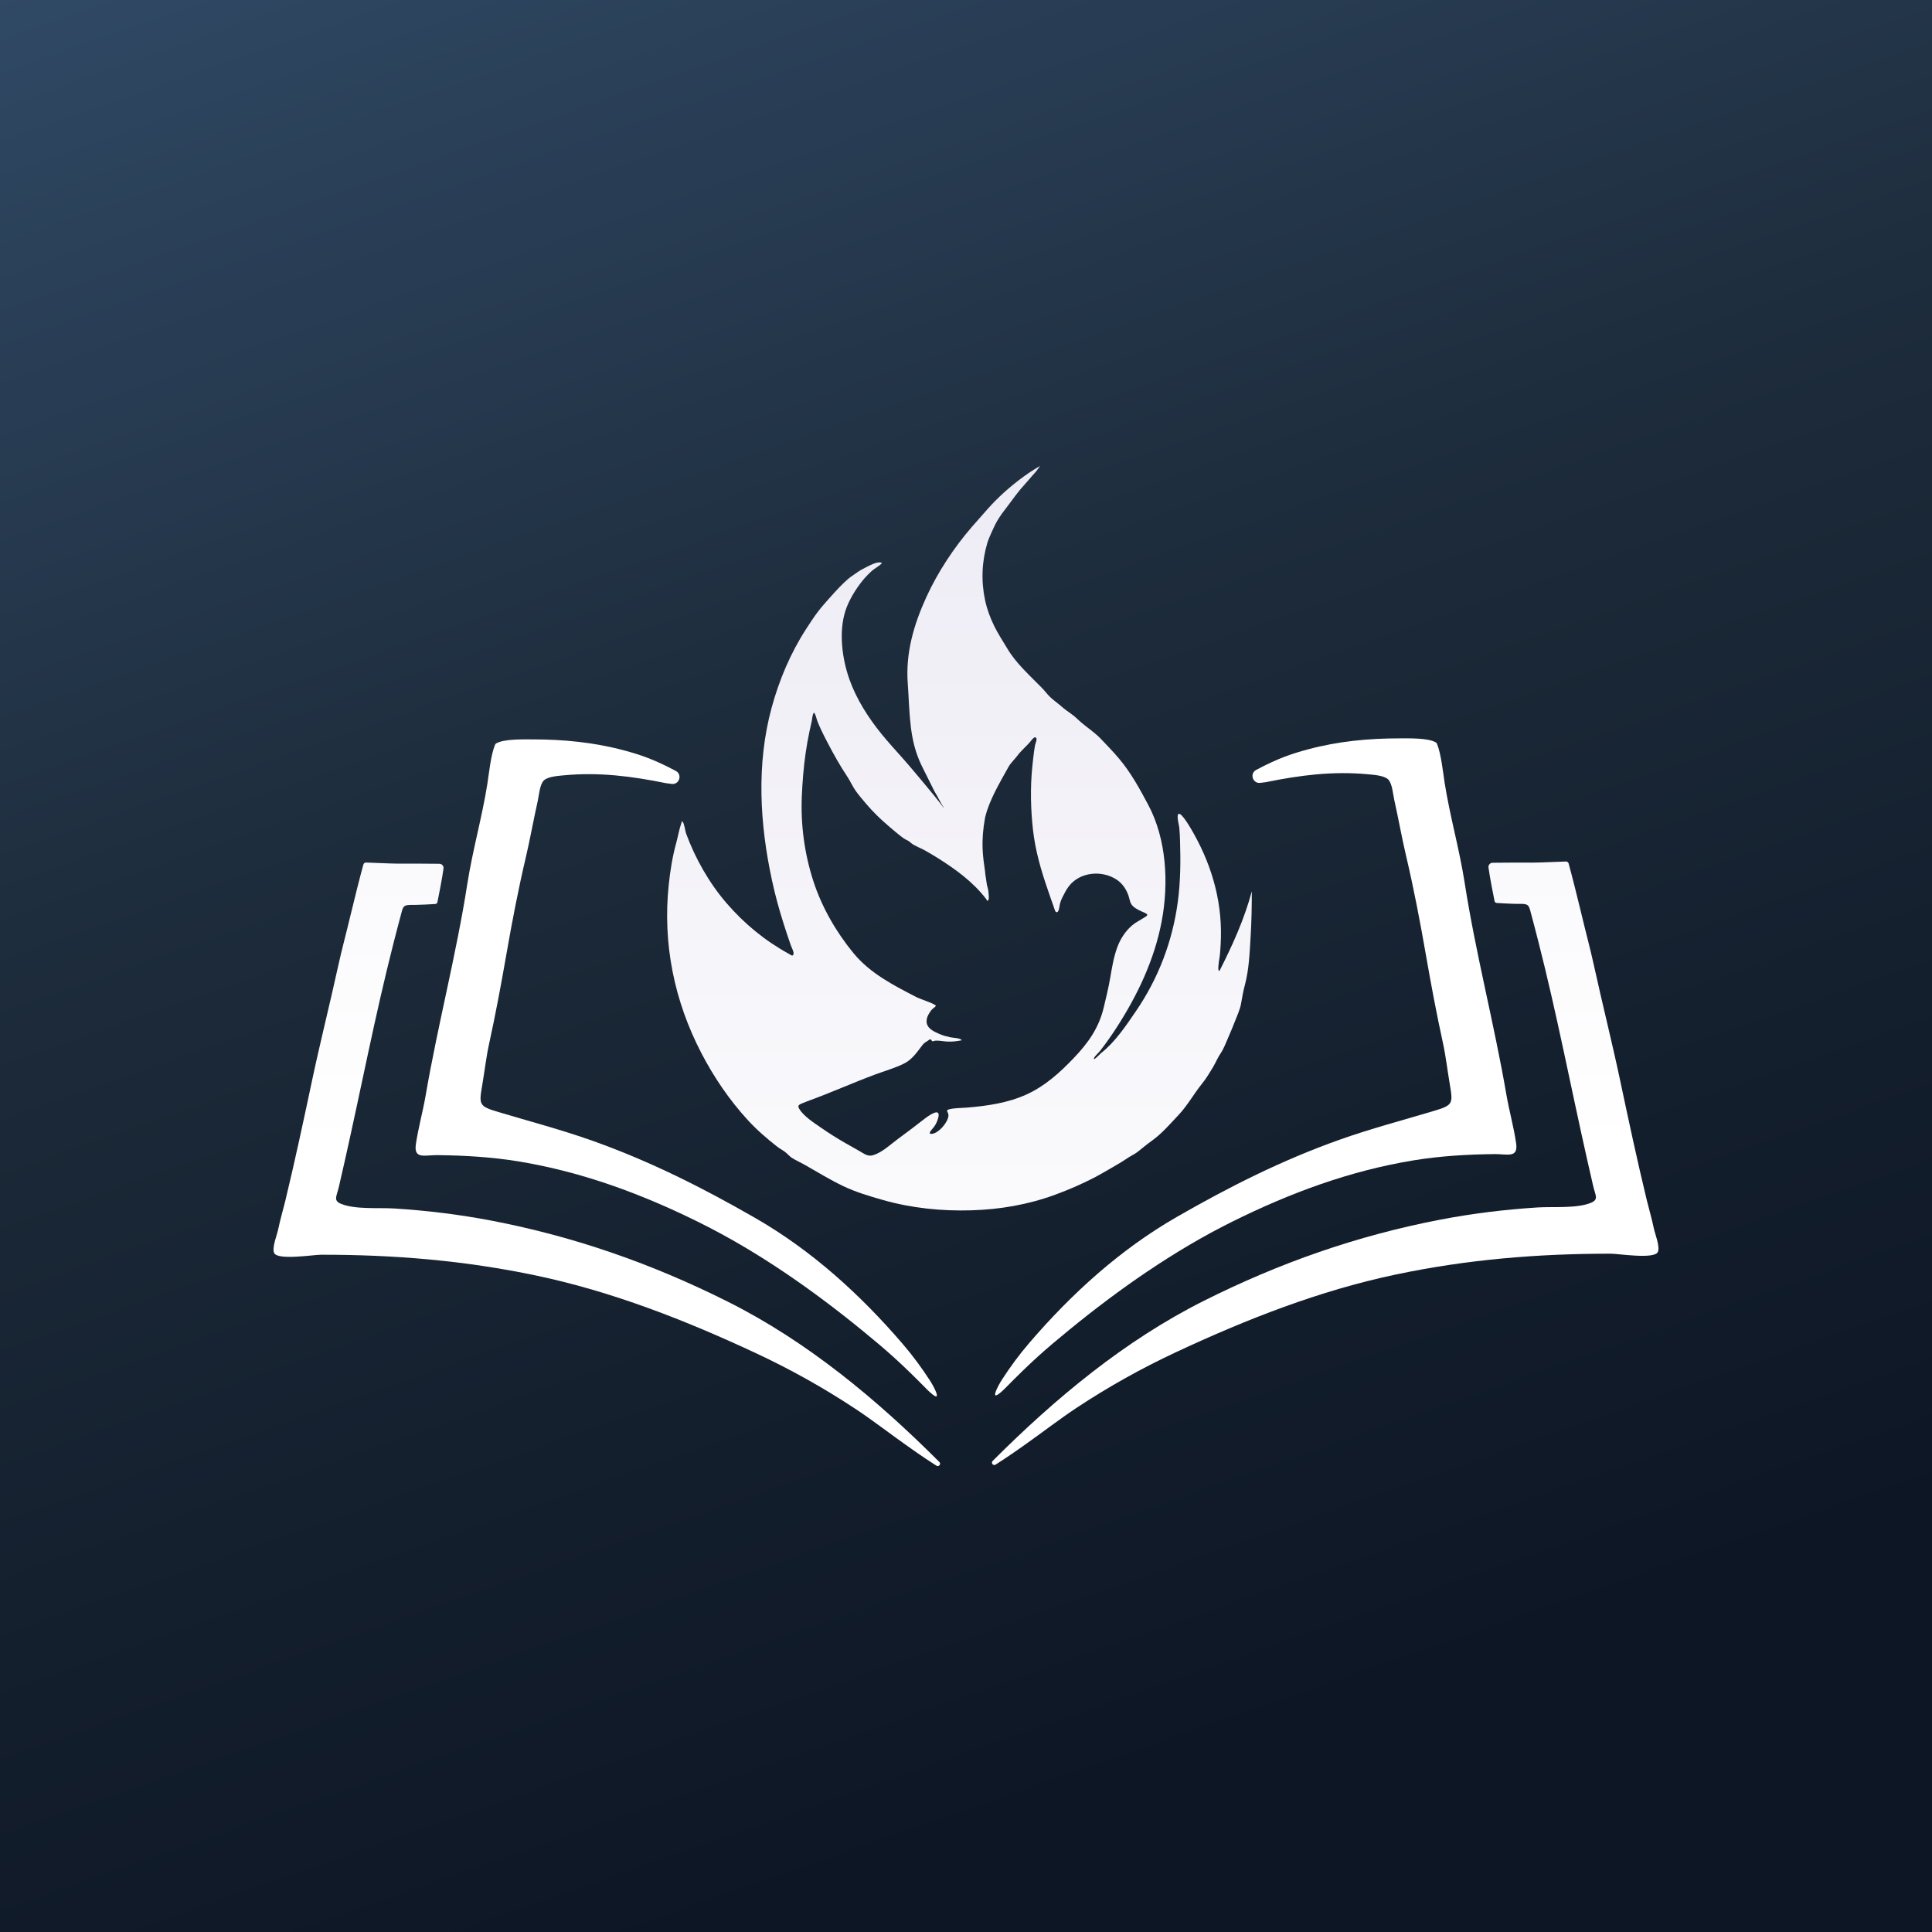
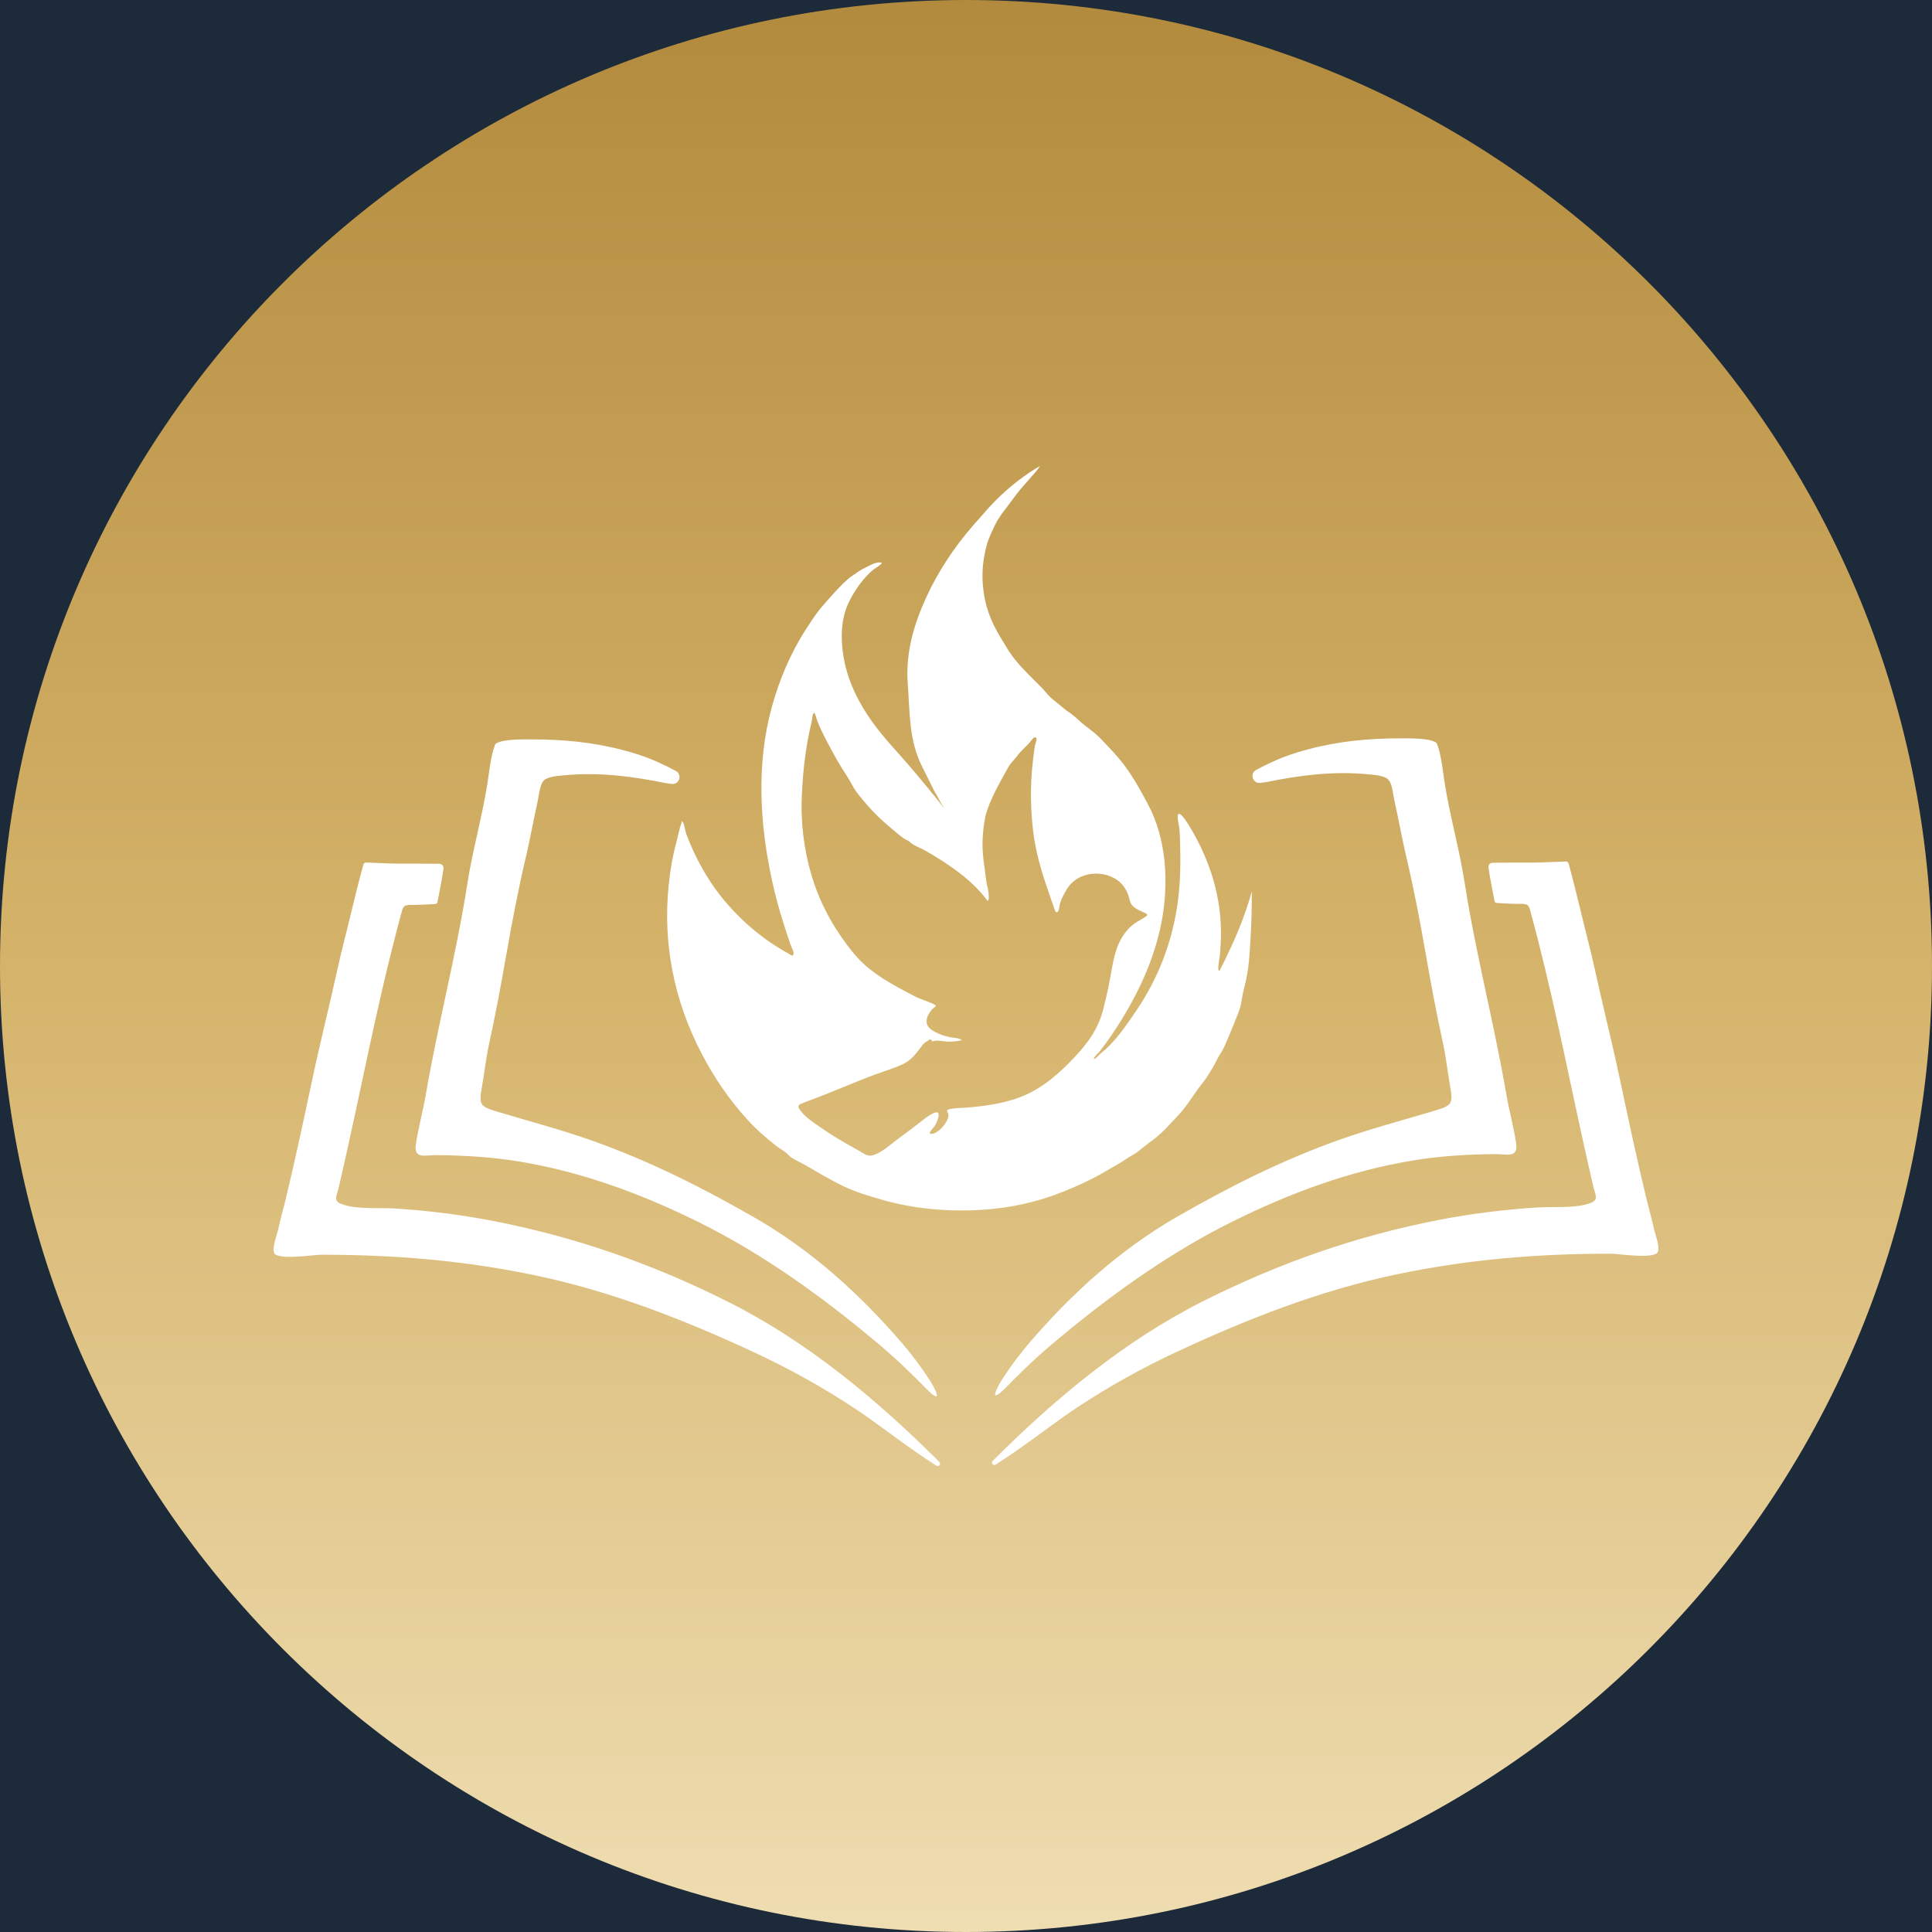
- <svg xmlns="http://www.w3.org/2000/svg" width="1024" height="1024" viewBox="0 0 1024 1024" role="img" aria-labelledby="title">
+ <svg xmlns="http://www.w3.org/2000/svg" width="1024" height="1024" viewBox="0 0 1024 1024" role="img" aria-label="La Voz Misionera símbolo blanco sobre dorado">
  <defs>
-     <linearGradient id="navy" x1="0" y1="0" x2="0.35" y2="1">
-       <stop stop-color="#304965" />
-       <stop offset=".48" stop-color="#1C2A39" />
-       <stop offset="1" stop-color="#0D1624" />
-     </linearGradient>
-     <linearGradient id="pearl" gradientUnits="userSpaceOnUse" x1="0" y1="200" x2="0" y2="860">
-       <stop stop-color="#FFFFFF" />
-       <stop offset="1" stop-color="#EDEBF4" />
+     <linearGradient id="selected-background" x1="0" y1="0" x2="0" y2="1">
+       <stop stop-color="#B28A3D" />
+       <stop offset=".5" stop-color="#D5B36A" />
+       <stop offset="1" stop-color="#EFDEB3" />
    </linearGradient>
    <mask id="dove" maskUnits="userSpaceOnUse" x="0" y="0" width="1060" height="1060">
      <rect width="1060" height="1060" fill="white" />
      <path transform="matrix(1,0,0,-1,569.3237,612.9409)" d="M0 0C-12.187-5.601-25.681-7.517-38.93-8.596-42.537-8.89-46.326-8.79-49.863-9.601-53.265-10.38-50.425-11.314-50.669-13.901-51.07-18.159-56.787-24.883-61.125-25.53-63.943-25.949-62.45-23.879-61.267-22.577-59.31-20.422-58.153-18.334-57.333-15.439-55.072-7.459-64.189-14.286-66.709-16.279-72.179-20.605-77.78-24.736-83.384-28.885-88.324-32.543-93.458-37.563-99.459-39.382-102.862-40.414-105.476-38.206-108.321-36.592-111.275-34.914-114.237-33.251-117.191-31.573-122.746-28.418-128.026-25.042-133.264-21.423-137.701-18.358-144.391-14.038-147.161-9.292-148.437-7.105-147.051-6.603-145.003-5.725-143.953-5.274-142.892-4.851-141.817-4.463-127.051 .861-112.743 7.34-98.043 12.81-91.93 15.085-85.192 16.97-79.37 19.882-74.122 22.506-71.081 27.121-67.632 31.634-66.679 32.88-65.902 33.447-64.597 34.237-64.735 34.154-62.402 35.601-62.993 35.496-62.198 35.638-62.749 35.493-61.967 35.347-61.771 35.311-61.471 34.495-61.129 34.35-60.443 34.061-60.03 34.569-59.379 34.641-56.847 34.918-54.003 34.216-51.373 34.09-48.084 33.931-45.218 34.31-41.997 34.947-43.365 36.53-47.443 36.429-49.455 36.871-51.887 37.406-54.295 38.012-56.576 39.027-60.198 40.638-64.74 42.612-64.806 47.152-64.832 48.949-64.189 50.522-63.313 52.049-62.724 53.076-62.049 54.084-61.246 54.959-60.818 55.424-58.919 56.592-58.843 57.227-58.719 58.269-69.405 61.813-70.881 62.575-85.887 70.319-101.211 78.031-112.125 91.34-123.297 104.965-132.487 120.926-137.95 137.689-143.648 155.174-146.24 174.095-145.45 192.488-145.041 202.034-144.305 211.48-142.922 220.942-142.255 225.506-141.437 230.046-140.5 234.562-140.048 236.737-139.544 238.896-139.044 241.061-138.686 242.605-138.71 245.575-137.597 246.702-136.442 245.628-136.034 242.878-135.479 241.437-134.84 239.777-134.135 238.141-133.395 236.523-131.957 233.377-130.376 230.297-128.771 227.233-124.877 219.802-120.804 212.451-116.135 205.483-114.075 202.407-112.63 198.931-110.467 195.931-108.434 193.111-106.063 190.345-103.806 187.701-99.49 182.643-94.749 177.973-89.679 173.676-86.611 171.077-83.536 168.362-80.308 165.95-79.281 165.182-78.141 164.581-76.99 164.017-75.829 163.448-75.442 162.856-74.496 162.159-71.998 160.319-68.625 159.208-65.907 157.661-63.122 156.076-60.334 154.458-57.623 152.749-45.822 145.306-34.837 137.346-26.291 126.246-25.615 125.368-25.74 124.362-24.859 125.615-24.307 126.4-24.701 129.505-24.772 130.407-24.903 132.066-25.292 133.705-25.791 135.316-26.36 139.315-27.058 143.193-26.96 143.725-28.429 154.031-29.898 162.865-26.96 179.06-25.347 185.392-23.389 189.809-20.529 195.697-19.055 198.732-13.431 208.935-11.74 211.837-10.226 214.435-7.723 216.674-5.941 219.1-3.982 221.769-.3 225.034 1.885 227.519 2.845 228.61 5.276 232.372 6.224 229.982 6.574 229.098 5.477 226.543 5.321 225.724 5.031 224.209 4.805 222.684 4.605 221.155 4.201 218.051 3.86 214.932 3.542 211.818 2.167 198.324 2.47 184.524 3.965 171.057 5.475 157.451 9.232 144.608 13.713 131.726 14.857 128.439 15.907 125.115 17.159 121.866 17.809 120.18 18.373 116.479 20.018 118.058 20.929 118.932 21.1 122.097 21.476 123.425 21.856 124.771 22.294 125.965 22.924 127.209 24.183 129.695 25.468 132.283 27.168 134.499 34.284 143.775 48.568 145.09 58.11 138.71 61.816 136.233 64.316 132.509 65.729 128.318 66.505 126.014 66.591 123.674 68.339 121.867 70.247 119.894 73.115 118.661 75.583 117.603 79.222 116.043 78.024 115.599 75.161 113.808 72.808 112.336 70.337 111.121 68.196 109.329 63.772 105.626 60.428 100.442 58.454 95.047 56.059 88.501 55.003 81.711 53.818 74.879 52.719 68.545 51.179 62.32 49.689 56.071 46.521 42.778 39.535 33.067 30.22 23.33 21.292 13.996 11.808 5.427 0 0" fill="black" />
    </mask>
  </defs>
-   <rect width="1024" height="1024" fill="url(#navy)" />
-   <g transform="translate(512 512) scale(0.82) translate(-530 -530)">
-     <g mask="url(#dove)">
-       <path transform="matrix(1,0,0,-1,512.7795,850.5904)" d="M0 0C1.289-1.291-.359-3.356-1.9-2.379-11.052 3.423-19.095 9.242-21.444 10.898-32.19 18.469-43.289 27.094-54.256 34.343-74.728 47.875-96.175 59.877-118.41 70.262-164.07 91.588-211.284 110.142-260.754 120.541-307.091 130.283-352.398 133.99-399.647 133.968-404.552 133.966-427.633 130.221-429.948 135.059-431.561 138.428-428.099 146.745-427.333 150.496-426.096 156.547-424.315 162.407-422.861 168.404-416.573 194.336-410.975 220.629-405.431 246.724-400.177 271.453-393.98 295.952-388.571 320.655-386.141 331.755-383.123 342.681-380.527 353.749-378.75 361.326-373.824 380.821-372.272 386.259-372.073 386.957-371.326 387.495-370.601 387.468-365.795 387.287-358.543 387.004-355.239 386.879-349.549 386.666-343.829 386.78-338.134 386.769-335.56 386.764-328.277 386.701-323.159 386.657-321.529 386.643-320.281 385.212-320.495 383.595-321.34 377.222-323.68 365.527-324.426 361.859-324.562 361.191-325.128 360.699-325.809 360.659-328.581 360.493-335.602 360.092-338.362 360.095-345.058 360.1-346.247 360.295-347.409 356.019-349.409 348.657-351.178 341.774-352.812 335.383-364.729 288.755-373.797 241.194-384.396 194.239-385.617 188.827-386.886 183.425-388.099 178.011-389.518 171.675-392.028 169.015-386.639 166.822-377.43 163.073-362.086 164.485-352.172 163.855-331.05 162.513-309.992 159.945-289.176 155.939-235.46 145.6-185.444 128.043-136.605 103.55-85.253 77.797-40.383 40.391 0 0Z" fill="url(#pearl)" />
-       <path transform="matrix(1,0,0,-1,249.806,383.5269)" d="M0 0C20.028 0 39.772-1.901 59.179-7.117 69.65-9.931 78.379-12.827 92.535-20.343 92.563-20.358 92.592-20.374 92.621-20.389 97.029-22.724 94.875-29.429 89.93-28.771 88.459-28.576 87.279-28.419 86.265-28.294 86.203-28.286 86.144-28.276 86.082-28.264 64.171-23.794 42.97-21.121 20.903-23.174 17.436-23.496 9.971-23.893 7.31-26.559 4.615-29.259 4.179-36.297 3.374-39.844 .804-51.168-1.585-64.651-4.24-75.875-9.192-96.815-13.316-118.406-17.003-139.583-20.329-158.688-23.889-177.712-28.037-196.678-30.002-205.664-30.999-214.779-32.554-223.838-34.683-236.246-34.518-237.138-22.018-240.874-1.717-246.942 18.809-252.343 38.783-259.444 75.895-272.637 109.964-289.798 144.102-309.432 180.584-330.416 211.998-358.962 239.344-390.833 245.767-398.32 251.649-406.305 257.004-414.589 259.617-418.632 266.266-431.178 255.219-420.41 238.301-403.213 229.493-395.421 213.681-382.495 181.236-355.974 145.718-331.073 108.146-312.412 70.889-293.907 32.389-279.61-8.806-272.813-26.179-269.947-43.923-268.914-61.494-268.716-69.506-268.626-76.81-271.581-75.399-261.776-73.887-251.268-70.904-240.81-69.102-230.315-61.233-184.492-49.285-139.302-42.123-93.341-38.737-71.61-32.6-50.388-29.174-28.692-28.217-22.636-26.951-10.063-24.27-3.609-24.129-3.269-23.968-2.909-23.656-2.713-18.804 .336-6.282-.002 0 0" fill="url(#pearl)" />
-       <path transform="matrix(1,0,0,-1,547.2205,849.9213)" d="M0 0C-1.289-1.291 .359-3.356 1.9-2.379 11.052 3.423 19.095 9.242 21.444 10.898 32.19 18.469 43.289 27.094 54.255 34.343 74.728 47.875 96.175 59.877 118.41 70.262 164.07 91.588 211.284 110.142 260.754 120.541 307.091 130.283 352.398 133.99 399.647 133.968 404.552 133.966 427.633 130.221 429.948 135.059 431.561 138.428 428.099 146.745 427.333 150.496 426.096 156.547 424.315 162.407 422.861 168.404 416.573 194.336 410.975 220.629 405.431 246.724 400.177 271.453 393.98 295.952 388.571 320.655 386.141 331.755 383.123 342.681 380.527 353.749 378.75 361.326 373.824 380.821 372.272 386.259 372.073 386.956 371.326 387.495 370.601 387.468 365.795 387.287 358.543 387.004 355.239 386.879 349.549 386.666 343.829 386.78 338.134 386.769 335.56 386.764 328.277 386.701 323.159 386.657 321.529 386.643 320.281 385.212 320.495 383.595 321.34 377.222 323.68 365.527 324.426 361.859 324.562 361.191 325.128 360.699 325.809 360.659 328.581 360.493 335.602 360.092 338.362 360.095 345.058 360.1 346.247 360.295 347.409 356.019 349.409 348.657 351.178 341.774 352.812 335.383 364.729 288.755 373.797 241.194 384.396 194.239 385.617 188.827 386.886 183.425 388.099 178.011 389.518 171.675 392.028 169.015 386.639 166.822 377.43 163.073 362.086 164.485 352.172 163.855 331.05 162.513 309.992 159.945 289.176 155.939 235.46 145.6 185.444 128.043 136.605 103.55 85.253 77.797 40.383 40.391 0 0Z" fill="url(#pearl)" />
-       <path transform="matrix(1,0,0,-1,810.194,382.8578)" d="M0 0C-20.028 0-39.772-1.901-59.179-7.117-69.651-9.931-78.379-12.827-92.535-20.343-92.563-20.358-92.592-20.374-92.621-20.389-97.029-22.724-94.875-29.429-89.93-28.771-88.459-28.576-87.279-28.419-86.265-28.294-86.203-28.286-86.144-28.276-86.082-28.264-64.171-23.794-42.97-21.121-20.903-23.174-17.436-23.496-9.971-23.893-7.31-26.559-4.615-29.259-4.179-36.297-3.374-39.844-.804-51.168 1.585-64.651 4.239-75.875 9.192-96.815 13.316-118.406 17.003-139.583 20.329-158.688 23.889-177.712 28.037-196.678 30.002-205.664 30.999-214.779 32.554-223.838 34.683-236.246 34.518-237.138 22.018-240.874 1.717-246.942-18.809-252.343-38.783-259.444-75.895-272.637-109.964-289.798-144.102-309.432-180.584-330.416-211.998-358.962-239.344-390.833-245.767-398.32-251.649-406.305-257.004-414.589-259.617-418.632-266.266-431.178-255.219-420.41-238.301-403.213-229.493-395.421-213.681-382.495-181.236-355.974-145.718-331.073-108.146-312.412-70.889-293.907-32.389-279.61 8.806-272.813 26.179-269.947 43.923-268.914 61.494-268.716 69.506-268.626 76.81-271.581 75.399-261.776 73.887-251.268 70.904-240.81 69.102-230.315 61.233-184.492 49.285-139.302 42.123-93.341 38.737-71.61 32.6-50.388 29.174-28.692 28.217-22.636 26.951-10.063 24.27-3.609 24.128-3.268 23.968-2.909 23.656-2.713 18.804 .336 6.282-.002 0 0" fill="url(#pearl)" />
-       <path transform="matrix(1,0,0,-1,0,1060)" d="M551.913 833.597C548.144 830.032 544.718 826.312 541.332 822.382 537.96 818.468 537.316 817.889 533.943 813.999 522.35 800.624 511.801 784.686 504.43 768.583 496.277 750.772 490.831 732.224 492.369 712.4 493.086 703.163 492.898 697.648 494.414 683.98 495.93 671.831 498.96 664.238 501.991 658.163 505.022 652.088 508.053 646.014 509.568 642.976 512.007 639.109 513.115 636.163 515.631 632.345 515.806 632.079 515.953 631.834 516.076 631.608 511.869 637.213 507.424 642.647 502.853 648.09 498.302 653.507 493.859 658.9 489.165 664.188 484.52 669.423 479.714 674.648 475.295 680.092 466.858 690.491 459.29 702.336 454.737 715.021 449.939 728.39 447.611 745.848 452.081 759.633 454.205 766.184 458.232 772.812 462.446 778.229 464.515 780.889 466.852 783.323 469.362 785.569 471.135 787.155 474.356 788.633 475.683 790.533 472.674 791.947 467.205 788.545 464.523 787.284 461.376 785.803 458.654 783.7 455.794 781.728 450.343 777.969 439.633 765.408 438.377 763.98 436.986 762.4 435.645 760.781 434.371 759.104 431.598 755.456 429.102 751.597 426.612 747.751 416.596 732.282 409.259 714.889 404.41 697.117 394.417 660.484 396.66 621.753 404.68 584.972 406.703 575.692 409.185 566.533 412.078 557.489 413.593 552.758 415.12 548.014 416.785 543.333 417.19 542.194 418.993 538.788 418.478 537.56 417.827 536.007 417.016 537.045 415.55 537.85 400.079 546.342 386.792 557.244 375.262 570.582 364.025 583.582 354.948 599.598 349.04 615.732 348.511 617.176 347.925 622.021 346.952 623.054 346.046 624.015 346.477 623.615 346.002 622.286 344.562 618.263 343.825 613.624 342.68 609.47 340.247 600.642 338.811 591.619 337.858 582.514 333.875 544.442 341.377 507.463 358.985 473.625 367.071 458.083 377.058 443.389 388.912 430.457 394.711 424.131 401.322 418.398 408.068 413.147 409.682 411.891 411.541 410.97 413.173 409.711 414.629 408.586 415.898 407.001 417.423 406.013 420.064 404.304 423.163 402.981 425.956 401.38 434.109 396.706 442.115 391.826 450.607 387.751 458.704 383.867 467.669 381.199 476.292 378.755 494.94 373.469 514.162 371.505 533.501 372.082 552.045 372.636 570.112 375.742 587.558 382.138 596.434 385.393 605.126 389.167 613.511 393.54 617.458 395.598 629.821 402.876 630.326 403.184 630.748 403.441 634.199 405.717 635.426 406.5 637.211 407.64 639.04 408.425 640.75 409.735 643.847 412.108 646.767 414.665 649.957 416.925 656.574 421.611 661.947 427.933 667.482 433.82 673.302 440.01 677.248 447.381 682.537 453.902 685.262 457.263 687.305 460.705 689.536 464.404 691.309 467.343 692.672 470.74 694.578 473.551 696.741 476.741 698.129 480.706 699.733 484.318 701.119 487.44 702.407 490.599 703.651 493.78 705.17 497.668 707.208 501.975 707.879 506.157 708.493 509.99 709.225 513.796 710.221 517.546 712.953 527.842 713.298 538.079 713.946 548.592 714.553 558.438 714.76 568.453 714.74 578.301 709.937 560.398 702.368 543.656 693.909 526.968 692.358 525.839 693.447 532.897 693.699 534.313 694.243 537.365 694.391 540.479 694.581 543.567 696.165 569.336 689.638 593.559 677.015 615.912 676.2 617.357 669.245 629.947 667.264 628.221 666.013 627.13 667.708 620.902 667.851 619.532 668.149 616.668 668.254 613.788 668.345 610.912 668.772 597.621 668.654 584.31 666.858 571.144 663.403 545.822 654.367 522.116 639.95 500.97 633.487 491.489 626.335 480.771 617.233 473.656 616.664 473.209 612.922 469.078 612.68 469.968 612.398 471.004 615.843 474.065 616.582 475.014 620.319 479.81 623.856 484.826 627.161 489.93 640.872 511.096 651.835 534.144 656.514 559.04 661.104 583.462 659.678 611.936 647.747 634.267 642.177 644.693 636.564 655.016 628.88 664.098 625.141 668.52 621.095 672.706 617.096 676.886 613.325 680.829 608.815 683.771 604.665 687.255 602.458 689.107 600.625 691.159 598.247 692.798 595.877 694.434 593.555 696.138 591.386 698.035 589.123 700.016 586.553 701.779 584.387 703.842 582.526 705.614 580.986 707.792 579.179 709.646 571.333 717.7 562.391 725.525 556.615 735.319 553.76 740.159 550.752 744.61 548.257 749.713 545.624 755.097 543.567 760.62 542.318 766.497 539.665 778.983 540.237 791.642 543.899 803.849 544.695 806.503 548.708 815.271 550.003 817.447 552.714 822.003 553.982 823.325 557.11 827.545 560.647 832.318 564.046 837.062 568.108 841.456 570.203 843.722 572.101 846.171 574.216 848.416 575.861 850.162 576.423 851.338 577.92 853.224 568.759 848.057 559.545 840.816 551.913 833.597" fill="url(#pearl)" />
-     </g>
+   <rect width="1024" height="1024" fill="#1C2A39" />
+   <circle cx="512" cy="512" r="512" fill="url(#selected-background)" />
+   <g transform="translate(512 512) scale(.82) translate(-530 -530)" mask="url(#dove)">
+     <path transform="matrix(1,0,0,-1,512.7795,850.5904)" d="M0 0C1.289-1.291-.359-3.356-1.9-2.379-11.052 3.423-19.095 9.242-21.444 10.898-32.19 18.469-43.289 27.094-54.256 34.343-74.728 47.875-96.175 59.877-118.41 70.262-164.07 91.588-211.284 110.142-260.754 120.541-307.091 130.283-352.398 133.99-399.647 133.968-404.552 133.966-427.633 130.221-429.948 135.059-431.561 138.428-428.099 146.745-427.333 150.496-426.096 156.547-424.315 162.407-422.861 168.404-416.573 194.336-410.975 220.629-405.431 246.724-400.177 271.453-393.98 295.952-388.571 320.655-386.141 331.755-383.123 342.681-380.527 353.749-378.75 361.326-373.824 380.821-372.272 386.259-372.073 386.957-371.326 387.495-370.601 387.468-365.795 387.287-358.543 387.004-355.239 386.879-349.549 386.666-343.829 386.78-338.134 386.769-335.56 386.764-328.277 386.701-323.159 386.657-321.529 386.643-320.281 385.212-320.495 383.595-321.34 377.222-323.68 365.527-324.426 361.859-324.562 361.191-325.128 360.699-325.809 360.659-328.581 360.493-335.602 360.092-338.362 360.095-345.058 360.1-346.247 360.295-347.409 356.019-349.409 348.657-351.178 341.774-352.812 335.383-364.729 288.755-373.797 241.194-384.396 194.239-385.617 188.827-386.886 183.425-388.099 178.011-389.518 171.675-392.028 169.015-386.639 166.822-377.43 163.073-362.086 164.485-352.172 163.855-331.05 162.513-309.992 159.945-289.176 155.939-235.46 145.6-185.444 128.043-136.605 103.55-85.253 77.797-40.383 40.391 0 0Z" fill="#FFFFFF" />
+     <path transform="matrix(1,0,0,-1,249.806,383.5269)" d="M0 0C20.028 0 39.772-1.901 59.179-7.117 69.65-9.931 78.379-12.827 92.535-20.343 92.563-20.358 92.592-20.374 92.621-20.389 97.029-22.724 94.875-29.429 89.93-28.771 88.459-28.576 87.279-28.419 86.265-28.294 86.203-28.286 86.144-28.276 86.082-28.264 64.171-23.794 42.97-21.121 20.903-23.174 17.436-23.496 9.971-23.893 7.31-26.559 4.615-29.259 4.179-36.297 3.374-39.844 .804-51.168-1.585-64.651-4.24-75.875-9.192-96.815-13.316-118.406-17.003-139.583-20.329-158.688-23.889-177.712-28.037-196.678-30.002-205.664-30.999-214.779-32.554-223.838-34.683-236.246-34.518-237.138-22.018-240.874-1.717-246.942 18.809-252.343 38.783-259.444 75.895-272.637 109.964-289.798 144.102-309.432 180.584-330.416 211.998-358.962 239.344-390.833 245.767-398.32 251.649-406.305 257.004-414.589 259.617-418.632 266.266-431.178 255.219-420.41 238.301-403.213 229.493-395.421 213.681-382.495 181.236-355.974 145.718-331.073 108.146-312.412 70.889-293.907 32.389-279.61-8.806-272.813-26.179-269.947-43.923-268.914-61.494-268.716-69.506-268.626-76.81-271.581-75.399-261.776-73.887-251.268-70.904-240.81-69.102-230.315-61.233-184.492-49.285-139.302-42.123-93.341-38.737-71.61-32.6-50.388-29.174-28.692-28.217-22.636-26.951-10.063-24.27-3.609-24.129-3.269-23.968-2.909-23.656-2.713-18.804 .336-6.282-.002 0 0" fill="#FFFFFF" />
+     <path transform="matrix(1,0,0,-1,547.2205,849.9213)" d="M0 0C-1.289-1.291 .359-3.356 1.9-2.379 11.052 3.423 19.095 9.242 21.444 10.898 32.19 18.469 43.289 27.094 54.255 34.343 74.728 47.875 96.175 59.877 118.41 70.262 164.07 91.588 211.284 110.142 260.754 120.541 307.091 130.283 352.398 133.99 399.647 133.968 404.552 133.966 427.633 130.221 429.948 135.059 431.561 138.428 428.099 146.745 427.333 150.496 426.096 156.547 424.315 162.407 422.861 168.404 416.573 194.336 410.975 220.629 405.431 246.724 400.177 271.453 393.98 295.952 388.571 320.655 386.141 331.755 383.123 342.681 380.527 353.749 378.75 361.326 373.824 380.821 372.272 386.259 372.073 386.956 371.326 387.495 370.601 387.468 365.795 387.287 358.543 387.004 355.239 386.879 349.549 386.666 343.829 386.78 338.134 386.769 335.56 386.764 328.277 386.701 323.159 386.657 321.529 386.643 320.281 385.212 320.495 383.595 321.34 377.222 323.68 365.527 324.426 361.859 324.562 361.191 325.128 360.699 325.809 360.659 328.581 360.493 335.602 360.092 338.362 360.095 345.058 360.1 346.247 360.295 347.409 356.019 349.409 348.657 351.178 341.774 352.812 335.383 364.729 288.755 373.797 241.194 384.396 194.239 385.617 188.827 386.886 183.425 388.099 178.011 389.518 171.675 392.028 169.015 386.639 166.822 377.43 163.073 362.086 164.485 352.172 163.855 331.05 162.513 309.992 159.945 289.176 155.939 235.46 145.6 185.444 128.043 136.605 103.55 85.253 77.797 40.383 40.391 0 0Z" fill="#FFFFFF" />
+     <path transform="matrix(1,0,0,-1,810.194,382.8578)" d="M0 0C-20.028 0-39.772-1.901-59.179-7.117-69.651-9.931-78.379-12.827-92.535-20.343-92.563-20.358-92.592-20.374-92.621-20.389-97.029-22.724-94.875-29.429-89.93-28.771-88.459-28.576-87.279-28.419-86.265-28.294-86.203-28.286-86.144-28.276-86.082-28.264-64.171-23.794-42.97-21.121-20.903-23.174-17.436-23.496-9.971-23.893-7.31-26.559-4.615-29.259-4.179-36.297-3.374-39.844-.804-51.168 1.585-64.651 4.239-75.875 9.192-96.815 13.316-118.406 17.003-139.583 20.329-158.688 23.889-177.712 28.037-196.678 30.002-205.664 30.999-214.779 32.554-223.838 34.683-236.246 34.518-237.138 22.018-240.874 1.717-246.942-18.809-252.343-38.783-259.444-75.895-272.637-109.964-289.798-144.102-309.432-180.584-330.416-211.998-358.962-239.344-390.833-245.767-398.32-251.649-406.305-257.004-414.589-259.617-418.632-266.266-431.178-255.219-420.41-238.301-403.213-229.493-395.421-213.681-382.495-181.236-355.974-145.718-331.073-108.146-312.412-70.889-293.907-32.389-279.61 8.806-272.813 26.179-269.947 43.923-268.914 61.494-268.716 69.506-268.626 76.81-271.581 75.399-261.776 73.887-251.268 70.904-240.81 69.102-230.315 61.233-184.492 49.285-139.302 42.123-93.341 38.737-71.61 32.6-50.388 29.174-28.692 28.217-22.636 26.951-10.063 24.27-3.609 24.128-3.268 23.968-2.909 23.656-2.713 18.804 .336 6.282-.002 0 0" fill="#FFFFFF" />
+     <path transform="matrix(1,0,0,-1,0,1060)" d="M551.913 833.597C548.144 830.032 544.718 826.312 541.332 822.382 537.96 818.468 537.316 817.889 533.943 813.999 522.35 800.624 511.801 784.686 504.43 768.583 496.277 750.772 490.831 732.224 492.369 712.4 493.086 703.163 492.898 697.648 494.414 683.98 495.93 671.831 498.96 664.238 501.991 658.163 505.022 652.088 508.053 646.014 509.568 642.976 512.007 639.109 513.115 636.163 515.631 632.345 515.806 632.079 515.953 631.834 516.076 631.608 511.869 637.213 507.424 642.647 502.853 648.09 498.302 653.507 493.859 658.9 489.165 664.188 484.52 669.423 479.714 674.648 475.295 680.092 466.858 690.491 459.29 702.336 454.737 715.021 449.939 728.39 447.611 745.848 452.081 759.633 454.205 766.184 458.232 772.812 462.446 778.229 464.515 780.889 466.852 783.323 469.362 785.569 471.135 787.155 474.356 788.633 475.683 790.533 472.674 791.947 467.205 788.545 464.523 787.284 461.376 785.803 458.654 783.7 455.794 781.728 450.343 777.969 439.633 765.408 438.377 763.98 436.986 762.4 435.645 760.781 434.371 759.104 431.598 755.456 429.102 751.597 426.612 747.751 416.596 732.282 409.259 714.889 404.41 697.117 394.417 660.484 396.66 621.753 404.68 584.972 406.703 575.692 409.185 566.533 412.078 557.489 413.593 552.758 415.12 548.014 416.785 543.333 417.19 542.194 418.993 538.788 418.478 537.56 417.827 536.007 417.016 537.045 415.55 537.85 400.079 546.342 386.792 557.244 375.262 570.582 364.025 583.582 354.948 599.598 349.04 615.732 348.511 617.176 347.925 622.021 346.952 623.054 346.046 624.015 346.477 623.615 346.002 622.286 344.562 618.263 343.825 613.624 342.68 609.47 340.247 600.642 338.811 591.619 337.858 582.514 333.875 544.442 341.377 507.463 358.985 473.625 367.071 458.083 377.058 443.389 388.912 430.457 394.711 424.131 401.322 418.398 408.068 413.147 409.682 411.891 411.541 410.97 413.173 409.711 414.629 408.586 415.898 407.001 417.423 406.013 420.064 404.304 423.163 402.981 425.956 401.38 434.109 396.706 442.115 391.826 450.607 387.751 458.704 383.867 467.669 381.199 476.292 378.755 494.94 373.469 514.162 371.505 533.501 372.082 552.045 372.636 570.112 375.742 587.558 382.138 596.434 385.393 605.126 389.167 613.511 393.54 617.458 395.598 629.821 402.876 630.326 403.184 630.748 403.441 634.199 405.717 635.426 406.5 637.211 407.64 639.04 408.425 640.75 409.735 643.847 412.108 646.767 414.665 649.957 416.925 656.574 421.611 661.947 427.933 667.482 433.82 673.302 440.01 677.248 447.381 682.537 453.902 685.262 457.263 687.305 460.705 689.536 464.404 691.309 467.343 692.672 470.74 694.578 473.551 696.741 476.741 698.129 480.706 699.733 484.318 701.119 487.44 702.407 490.599 703.651 493.78 705.17 497.668 707.208 501.975 707.879 506.157 708.493 509.99 709.225 513.796 710.221 517.546 712.953 527.842 713.298 538.079 713.946 548.592 714.553 558.438 714.76 568.453 714.74 578.301 709.937 560.398 702.368 543.656 693.909 526.968 692.358 525.839 693.447 532.897 693.699 534.313 694.243 537.365 694.391 540.479 694.581 543.567 696.165 569.336 689.638 593.559 677.015 615.912 676.2 617.357 669.245 629.947 667.264 628.221 666.013 627.13 667.708 620.902 667.851 619.532 668.149 616.668 668.254 613.788 668.345 610.912 668.772 597.621 668.654 584.31 666.858 571.144 663.403 545.822 654.367 522.116 639.95 500.97 633.487 491.489 626.335 480.771 617.233 473.656 616.664 473.209 612.922 469.078 612.68 469.968 612.398 471.004 615.843 474.065 616.582 475.014 620.319 479.81 623.856 484.826 627.161 489.93 640.872 511.096 651.835 534.144 656.514 559.04 661.104 583.462 659.678 611.936 647.747 634.267 642.177 644.693 636.564 655.016 628.88 664.098 625.141 668.52 621.095 672.706 617.096 676.886 613.325 680.829 608.815 683.771 604.665 687.255 602.458 689.107 600.625 691.159 598.247 692.798 595.877 694.434 593.555 696.138 591.386 698.035 589.123 700.016 586.553 701.779 584.387 703.842 582.526 705.614 580.986 707.792 579.179 709.646 571.333 717.7 562.391 725.525 556.615 735.319 553.76 740.159 550.752 744.61 548.257 749.713 545.624 755.097 543.567 760.62 542.318 766.497 539.665 778.983 540.237 791.642 543.899 803.849 544.695 806.503 548.708 815.271 550.003 817.447 552.714 822.003 553.982 823.325 557.11 827.545 560.647 832.318 564.046 837.062 568.108 841.456 570.203 843.722 572.101 846.171 574.216 848.416 575.861 850.162 576.423 851.338 577.92 853.224 568.759 848.057 559.545 840.816 551.913 833.597" fill="#FFFFFF" />
  </g>
</svg>
